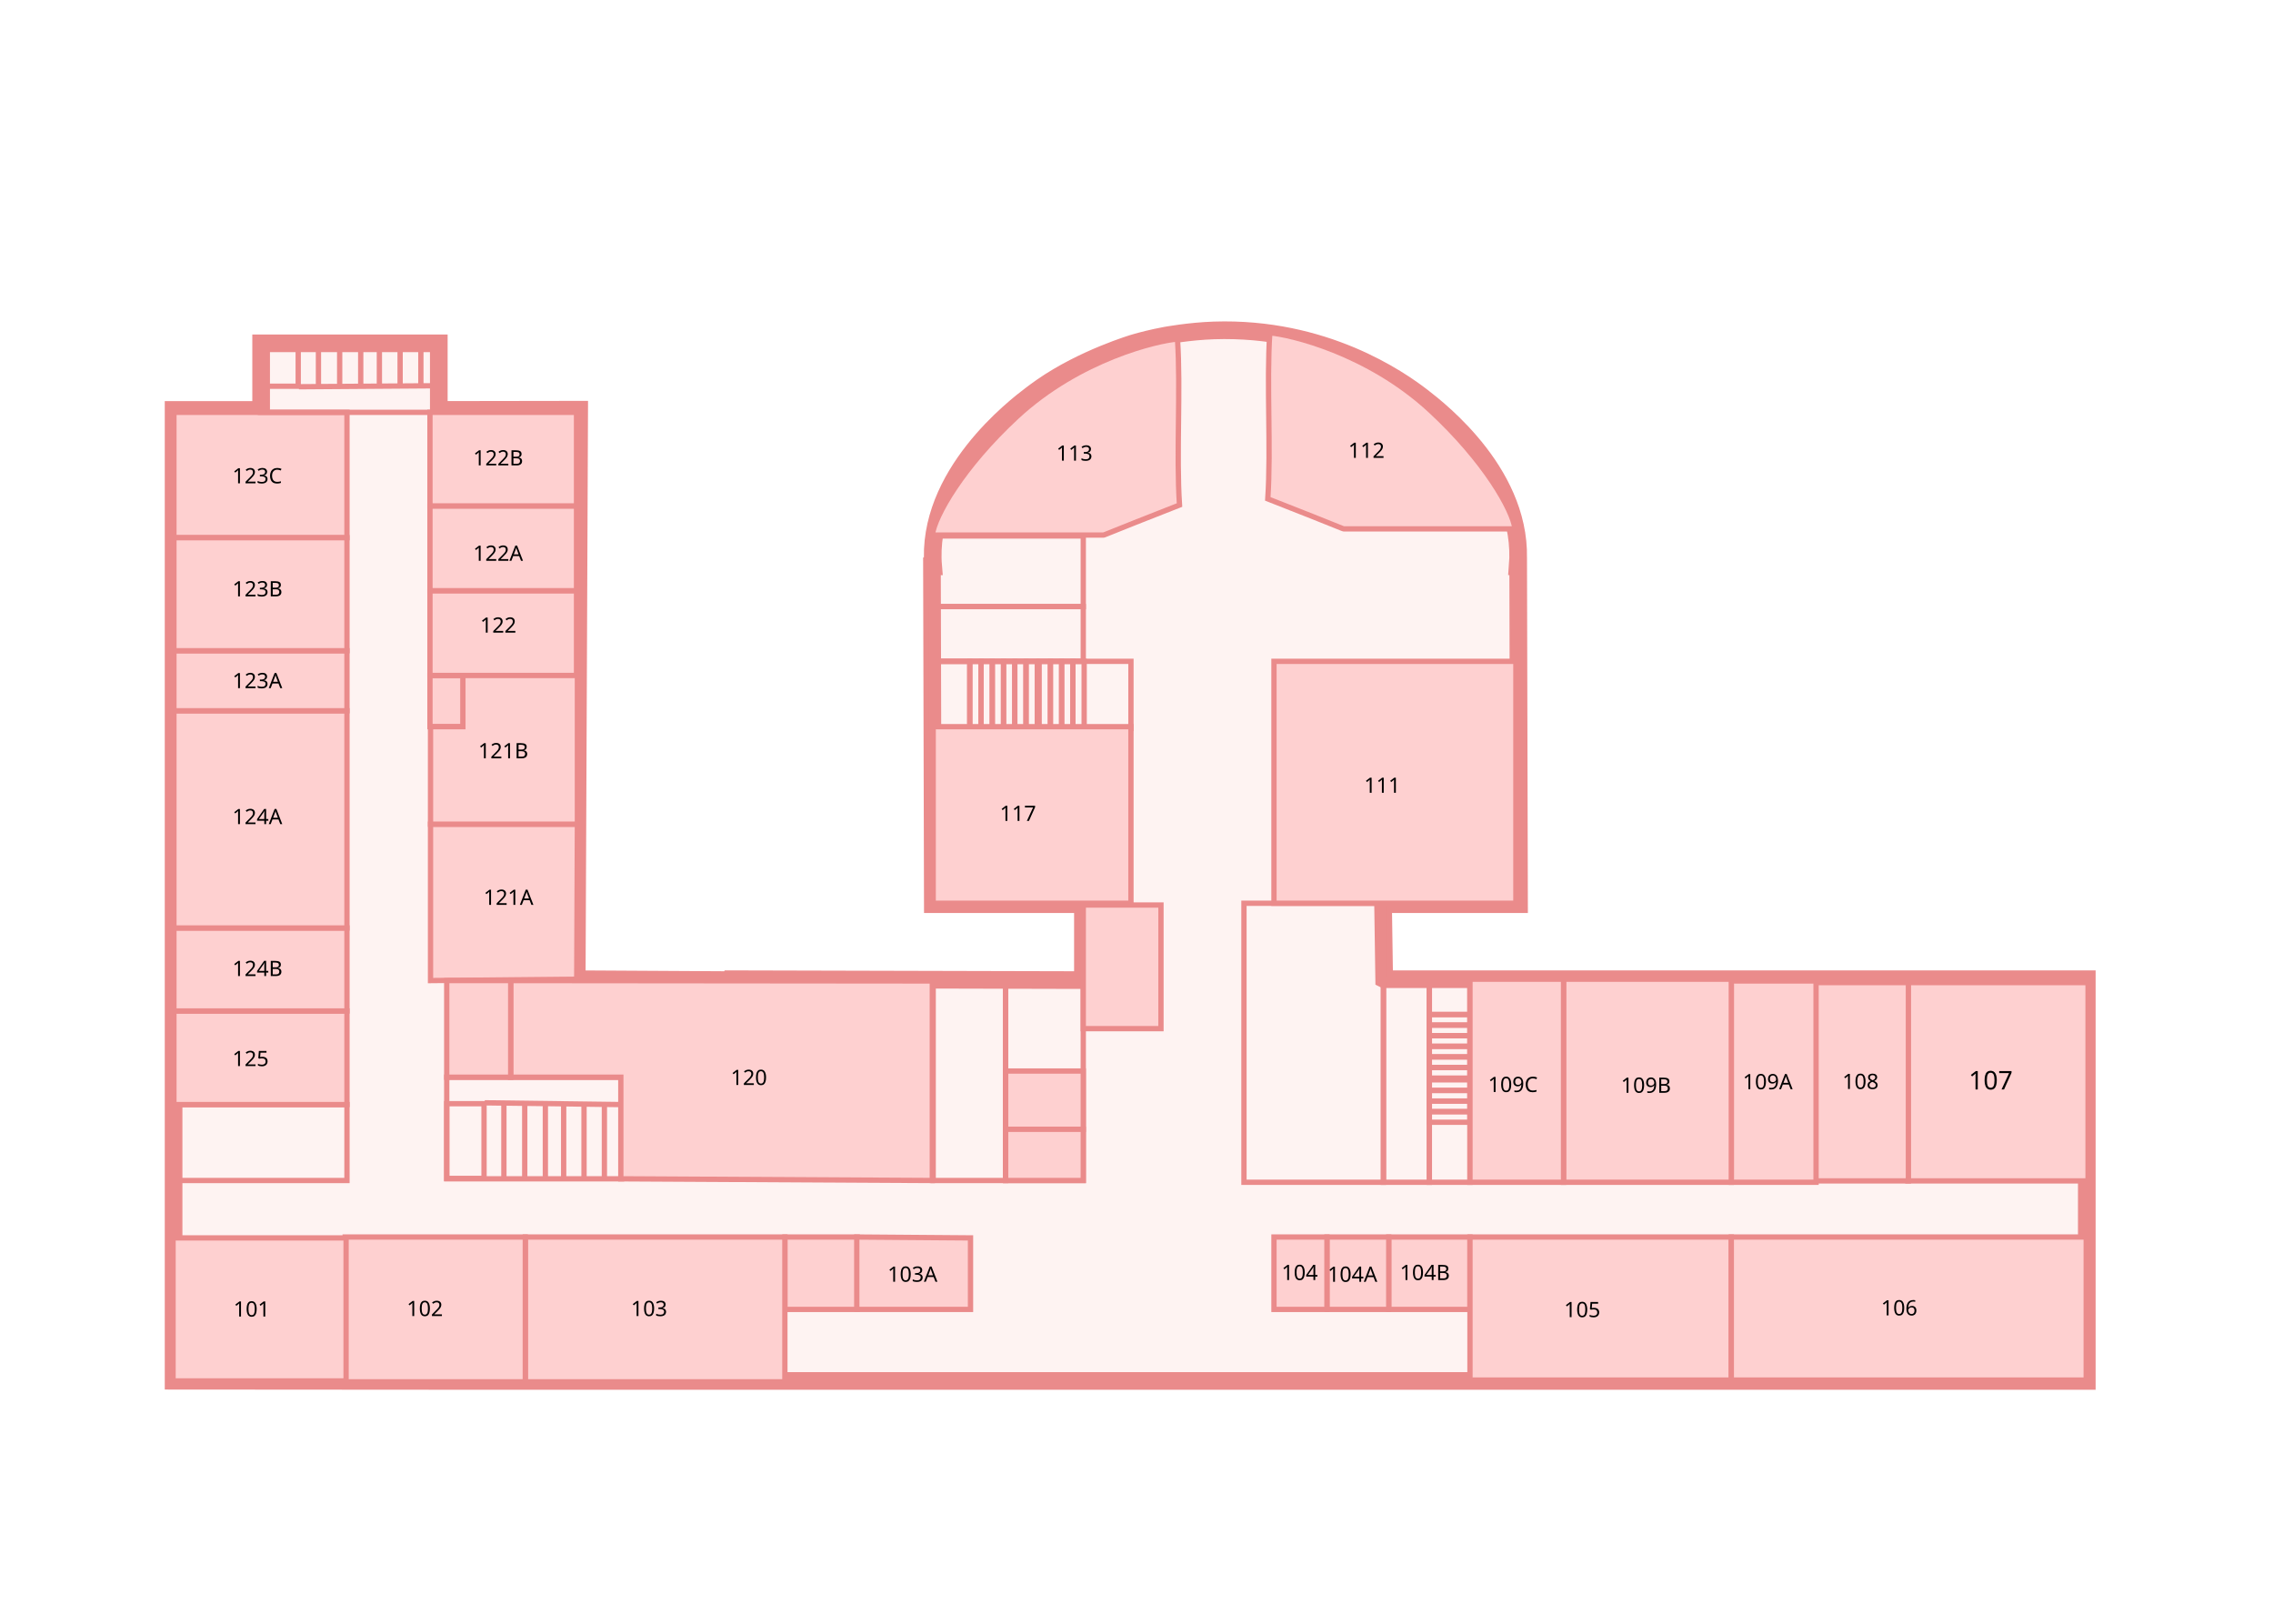
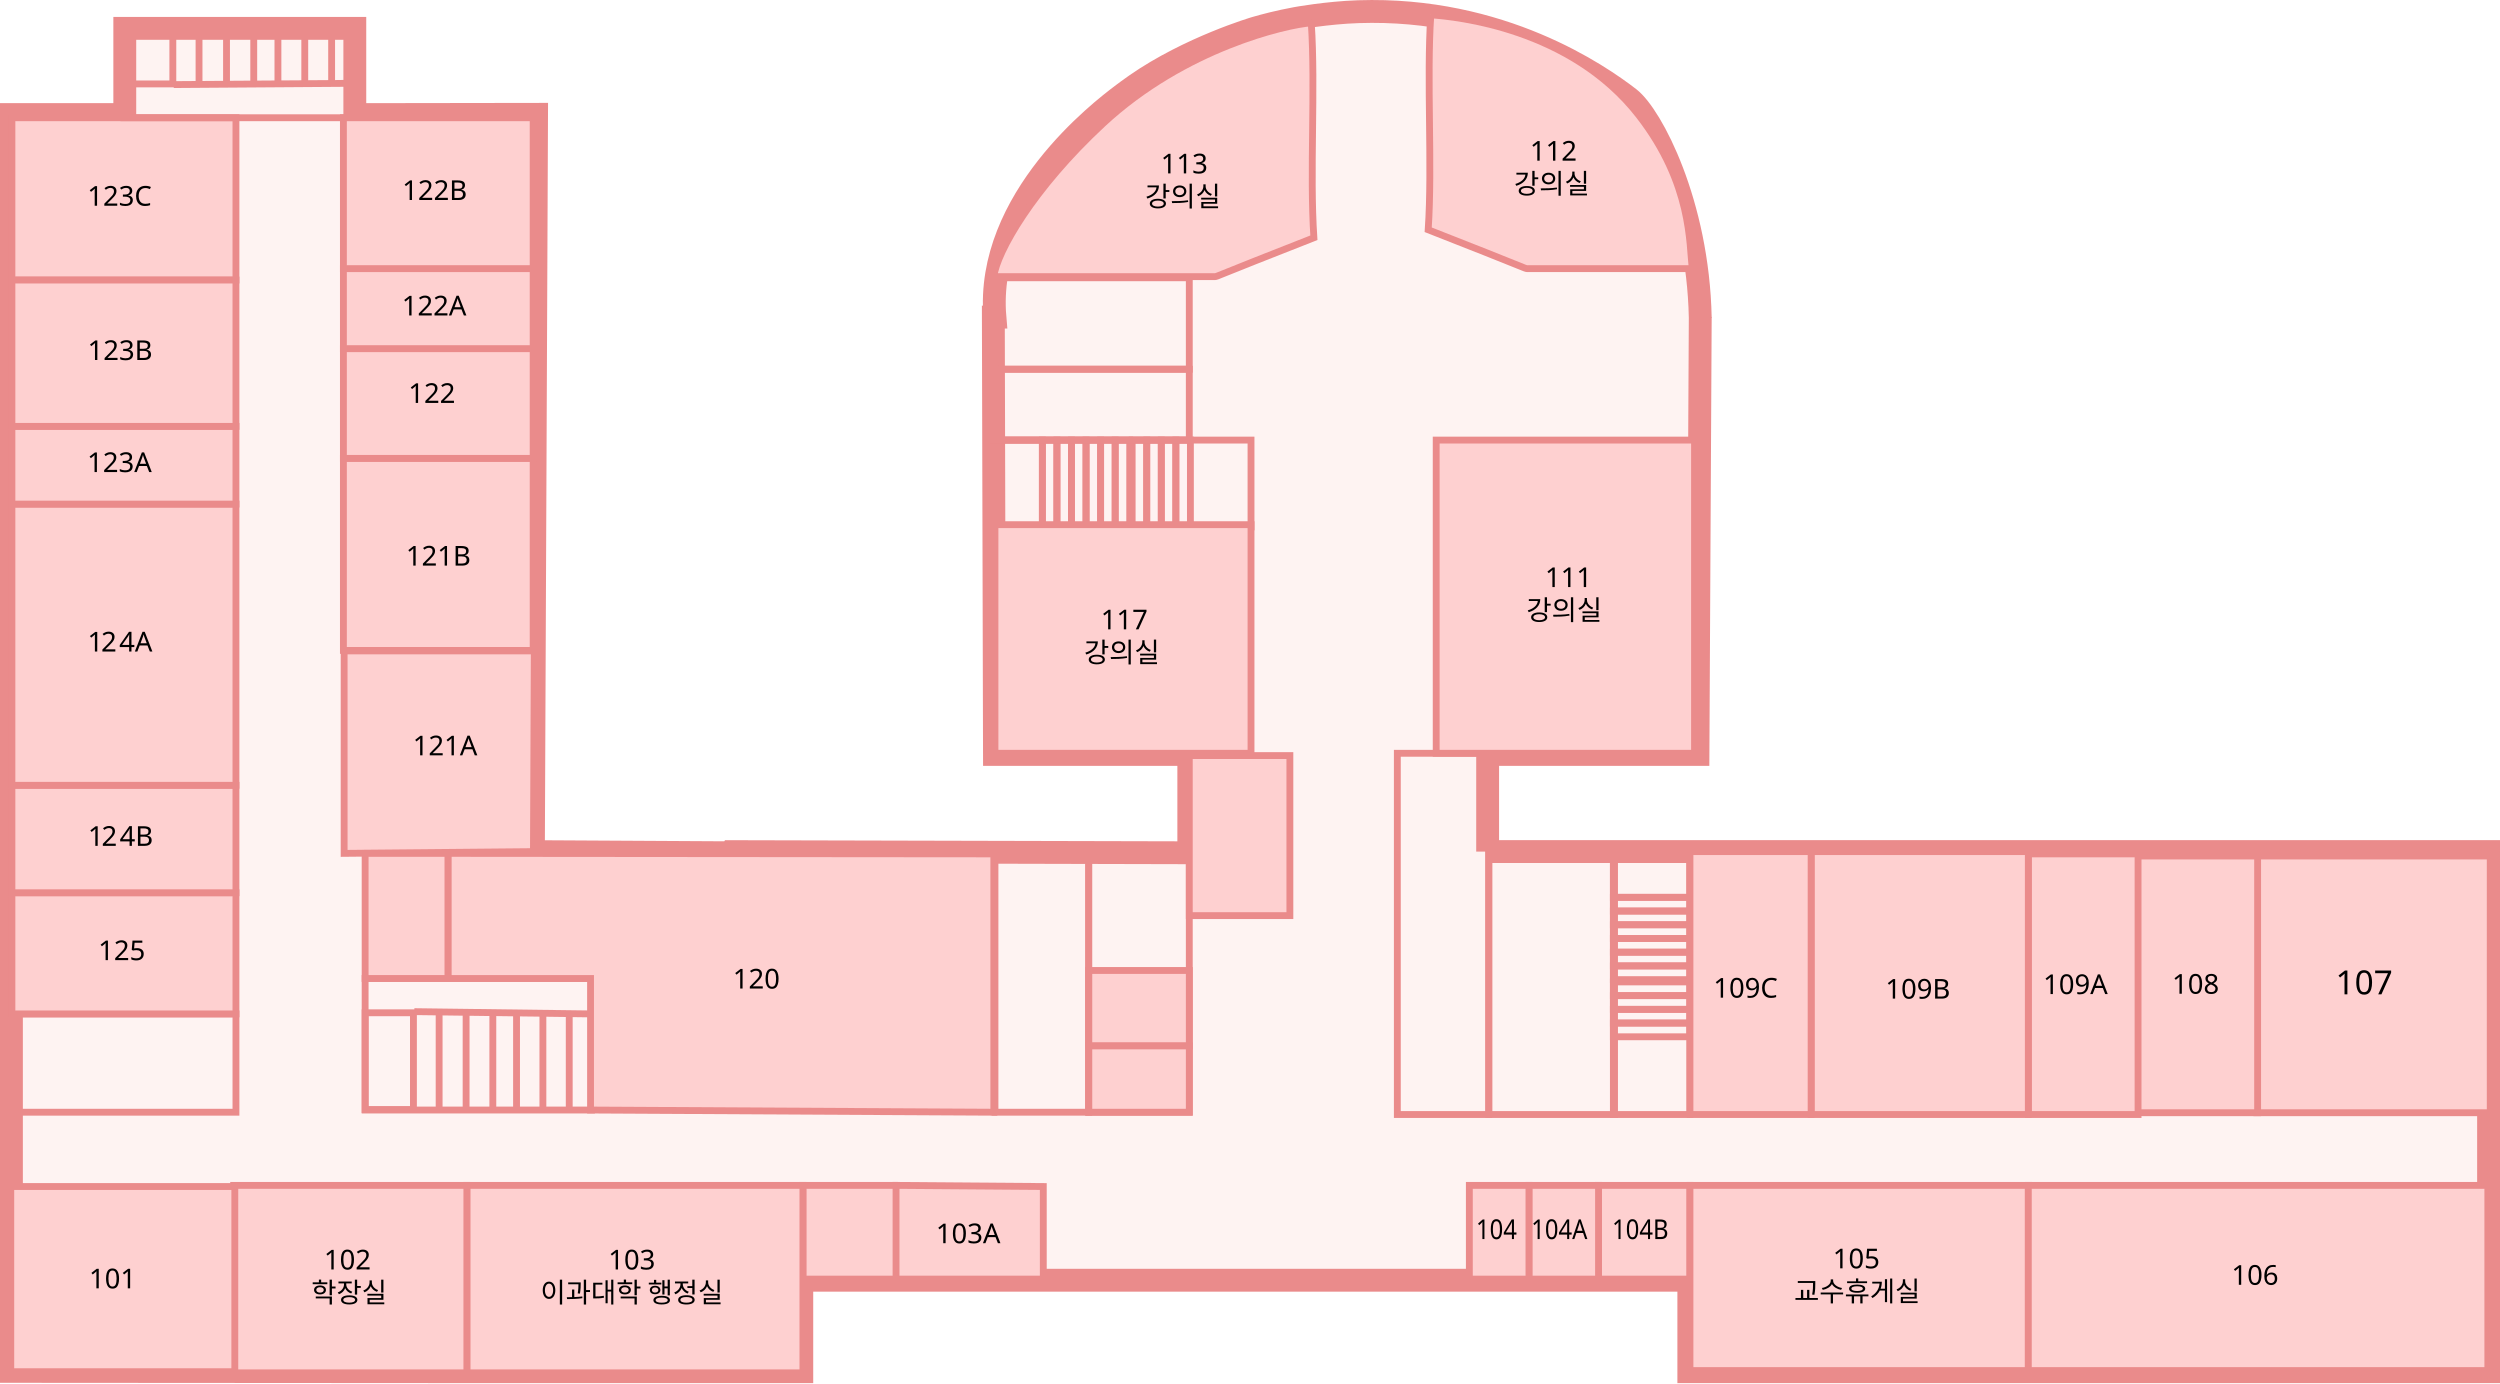
- <svg xmlns="http://www.w3.org/2000/svg" id="Layer_1" data-name="Layer 1" version="1.1" viewBox="0 0 1287.29 919.13">
+ <svg xmlns="http://www.w3.org/2000/svg" id="Layer_1" viewBox="0 0 1093.53 605">
  <defs>
    <style>
      .cls-1 {
        fill: #fed0d0;
      }

+       .cls-1, .cls-2 {
+         stroke-width: 3px;
+       }
+ 
      .cls-1, .cls-2, .cls-3 {
        stroke: #ea8b8b;
        stroke-miterlimit: 10;
      }

-       .cls-1, .cls-3 {
-         stroke-width: 3px;
-       }
- 
      .cls-2 {
+         fill: none;
+       }
+ 
+       .cls-3 {
        fill: #fef3f2;
        stroke-width: 10px;
      }

      .cls-4 {
-         font-size: 14.58px;
-       }
- 
-       .cls-4, .cls-5 {
-         fill: #000;
-         font-family: NanumSquareNeoTTF-dEb, 'NanumSquare Neo';
-       }
- 
-       .cls-3 {
-         fill: none;
+         letter-spacing: 0em;
      }

      .cls-5 {
        font-size: 12px;
      }
+ 
+       .cls-5, .cls-6 {
+         font-family: NanumSquareNeoTTF-dEb, 'NanumSquare Neo';
+       }
+ 
+       .cls-6 {
+         font-size: 14.58px;
+       }
+ 
+       .cls-7 {
+         letter-spacing: -.03em;
+       }
    </style>
  </defs>
-   <g id="Layer_border">
-     <path class="cls-2" d="M783.92,554.5l-.63-42.5h77l-.48-191.32h-.26c4.19-50.86-44.31-88.38-53.97-95.86-13.04-10.09-55.62-39.81-118.12-37.71-13.82.46-27.36,2.96-27.36,2.96-7.45,1.38-13.52,2.98-17.69,4.19,0,0-28.75,8.45-52.35,24.87-2.61,1.82-4.67,3.36-6.14,4.48-8.43,6.39-59.81,45.37-55.43,97.08h-.68l.49,191.32h85v43l-200-.5-.29.5-86.38-.5,1.38-322.5-79.5.12v-37.71h-100.62v37.71h-49.58v549.75l188.12.13h895.41v-227.5h-397.9Z" />
+   <g id="Layer_x5F_border">
+     <g>
+       <path class="cls-3" d="M743.71,138.68v.28s0,.03,0,.05v-.32Z" />
+       <path class="cls-3" d="M650.71,372.5v-42.5h92l1-191.05c-1.01-49.98-21.34-88.48-31-95.95-13.04-10.09-56.05-39.99-118.55-37.89-13.82.46-27.36,2.96-27.36,2.96-7.45,1.38-13.52,2.98-17.69,4.19,0,0-28.76,8.45-52.35,24.87-2.61,1.82-4.67,3.36-6.15,4.48-8.43,6.39-59.81,45.37-55.43,97.08h-.68l.49,191.32h85v43l-200-.5-.29.5-86.38-.5,1.38-322.5-79.5.12V12.4H54.58v37.71H5v549.75l188.12.13h157.59v-40h388v40h349.82v-227.5h-437.82Z" />
+     </g>
  </g>
  <g id="toilet">
-     <rect class="cls-3" x="97.5" y="625.5" width="99" height="43" />
-   </g>
-   <g id="Layer_3" data-name="Layer 3">
-     <rect class="cls-1" x="98.5" y="572.5" width="98" height="53" />
-     <text class="cls-5" transform="translate(131.61 603.7)">
+     <rect class="cls-2" x="4.21" y="443.5" width="99" height="43" />
+   </g>
+   <g id="Layer_3">
+     <rect class="cls-1" x="5.21" y="390.5" width="98" height="53" />
+     <text class="cls-5" transform="translate(42.95 419.98)">
      <tspan x="0" y="0">125</tspan>
    </text>
  </g>
-   <g id="Layer_4" data-name="Layer 4">
-     <rect class="cls-1" x="98.5" y="525.5" width="98" height="47" />
-     <text class="cls-5" transform="translate(131.61 552.7)">
-       <tspan x="0" y="0">124B</tspan>
-     </text>
-   </g>
-   <g id="Layer_5" data-name="Layer 5">
-     <rect class="cls-1" x="98.5" y="402.5" width="98" height="123" />
-     <text class="cls-5" transform="translate(131.61 466.7)">
-       <tspan x="0" y="0">124A</tspan>
-     </text>
-   </g>
-   <g id="Layer_6" data-name="Layer 6">
-     <rect class="cls-1" x="98.5" y="368.5" width="98" height="34" />
-     <text class="cls-5" transform="translate(131.61 389.7)">
+   <g id="Layer_4">
+     <rect class="cls-1" x="5.21" y="343.5" width="98" height="47" />
+     <text class="cls-5" transform="translate(38.46 369.98)">
+       <tspan x="0" y="0">1</tspan>
+       <tspan class="cls-7" x="5.94" y="0">2</tspan>
+       <tspan class="cls-4" x="13.86" y="0">4B</tspan>
+     </text>
+   </g>
+   <g id="Layer_5">
+     <rect class="cls-1" x="5.21" y="220.5" width="98" height="123" />
+     <text class="cls-5" transform="translate(38.27 284.98)">
+       <tspan x="0" y="0">1</tspan>
+       <tspan class="cls-7" x="5.94" y="0">2</tspan>
+       <tspan class="cls-4" x="13.86" y="0">4A</tspan>
+     </text>
+   </g>
+   <g id="Layer_6">
+     <rect class="cls-1" x="5.21" y="186.5" width="98" height="34" />
+     <text class="cls-5" transform="translate(38.12 206.48)">
      <tspan x="0" y="0">123A</tspan>
    </text>
  </g>
-   <g id="Layer_7" data-name="Layer 7">
-     <rect class="cls-1" x="98.5" y="233.5" width="98" height="71" />
-     <text class="cls-5" transform="translate(131.61 273.7)">
+   <g id="Layer_7">
+     <rect class="cls-1" x="5.21" y="51.5" width="98" height="71" />
+     <text class="cls-5" transform="translate(38.19 89.98)">
      <tspan x="0" y="0">123C</tspan>
    </text>
  </g>
-   <g id="Layer_8" data-name="Layer 8">
-     <rect class="cls-1" x="98.5" y="304.5" width="98" height="64" />
-     <text class="cls-5" transform="translate(131.61 337.7)">
+   <g id="Layer_8">
+     <rect class="cls-1" x="5.21" y="122.5" width="98" height="64" />
+     <text class="cls-5" transform="translate(38.31 157.48)">
      <tspan x="0" y="0">123B</tspan>
    </text>
  </g>
-   <g id="Layer_others">
+   <g id="Layer_x5F_others">
    <g>
-       <rect class="cls-3" x="147.35" y="194.92" width="21.54" height="23.79" />
-       <line class="cls-3" x1="180.35" y1="218.72" x2="180.35" y2="194.54" />
-       <line class="cls-3" x1="192.37" y1="218.36" x2="192.37" y2="194.92" />
-       <line class="cls-3" x1="204.29" y1="218.41" x2="204.29" y2="194.97" />
-       <line class="cls-3" x1="214.86" y1="218.41" x2="214.86" y2="194.97" />
-       <line class="cls-3" x1="226.6" y1="218.41" x2="226.6" y2="194.97" />
-       <line class="cls-3" x1="238.35" y1="218.41" x2="238.35" y2="194.97" />
-       <line class="cls-3" x1="169.29" y1="219" x2="248" y2="218.44" />
+       <rect class="cls-2" x="54.06" y="12.92" width="21.54" height="23.79" />
+       <line class="cls-2" x1="87.06" y1="36.72" x2="87.06" y2="12.54" />
+       <line class="cls-2" x1="99.08" y1="36.36" x2="99.08" y2="12.92" />
+       <line class="cls-2" x1="110.99" y1="36.41" x2="110.99" y2="12.97" />
+       <line class="cls-2" x1="121.57" y1="36.41" x2="121.57" y2="12.97" />
+       <line class="cls-2" x1="133.31" y1="36.41" x2="133.31" y2="12.97" />
+       <line class="cls-2" x1="145.06" y1="36.41" x2="145.06" y2="12.97" />
+       <line class="cls-2" x1="76" y1="37" x2="154.71" y2="36.44" />
    </g>
-     <rect class="cls-3" x="147.5" y="194.5" width="101" height="39" />
-     <rect class="cls-1" x="243.5" y="382.5" width="19" height="29" />
-     <rect class="cls-3" x="253" y="610" width="99" height="57.54" />
-     <rect class="cls-3" x="569.5" y="555.5" width="44" height="113" />
-     <rect class="cls-1" x="569.5" y="606.5" width="44" height="33" />
-     <rect class="cls-1" x="569.5" y="639.5" width="44" height="29" />
-     <rect class="cls-1" x="613.5" y="512.5" width="44" height="70" />
+     <rect class="cls-2" x="54.21" y="12.5" width="101" height="39" />
+     <rect class="cls-2" x="159.71" y="428" width="99" height="57.54" />
+     <rect class="cls-2" x="476.21" y="373.5" width="44" height="113" />
+     <rect class="cls-1" x="476.21" y="424.5" width="44" height="33" />
+     <rect class="cls-1" x="476.21" y="457.5" width="44" height="29" />
+     <rect class="cls-1" x="520.21" y="330.5" width="44" height="70" />
    <g>
-       <rect class="cls-3" x="527.5" y="374.5" width="113" height="38" />
+       <rect class="cls-2" x="434.21" y="192.5" width="113" height="38" />
      <g>
-         <rect class="cls-3" x="519.87" y="382.63" width="37.5" height="21.23" transform="translate(145.37 931.87) rotate(-90)" />
-         <rect class="cls-3" x="533.67" y="390.06" width="37.5" height="6.37" transform="translate(159.17 945.67) rotate(-90)" />
-         <rect class="cls-3" x="540.04" y="390.06" width="37.5" height="6.37" transform="translate(165.54 952.04) rotate(-90)" />
-         <rect class="cls-3" x="546.41" y="390.06" width="37.5" height="6.37" transform="translate(171.91 958.41) rotate(-90)" />
-         <rect class="cls-3" x="552.78" y="390.06" width="37.5" height="6.37" transform="translate(178.28 964.78) rotate(-90)" />
-         <rect class="cls-3" x="559.15" y="390.06" width="37.5" height="6.37" transform="translate(184.65 971.15) rotate(-90)" />
-         <rect class="cls-3" x="565.52" y="390.06" width="37.5" height="6.37" transform="translate(191.02 977.52) rotate(-90)" />
-         <rect class="cls-3" x="572.95" y="390.06" width="37.5" height="6.37" transform="translate(198.45 984.95) rotate(-90)" />
-         <rect class="cls-3" x="579.32" y="390.06" width="37.5" height="6.37" transform="translate(204.82 991.32) rotate(-90)" />
-         <rect class="cls-3" x="585.69" y="390.06" width="37.5" height="6.37" transform="translate(211.19 997.69) rotate(-90)" />
-         <rect class="cls-3" x="592.07" y="390.06" width="37.5" height="6.37" transform="translate(217.57 1004.07) rotate(-90)" />
+         <rect class="cls-2" x="426.58" y="200.63" width="37.5" height="21.23" transform="translate(234.08 656.58) rotate(-90)" />
+         <rect class="cls-2" x="440.38" y="208.06" width="37.5" height="6.37" transform="translate(247.88 670.38) rotate(-90)" />
+         <rect class="cls-2" x="446.75" y="208.06" width="37.5" height="6.37" transform="translate(254.25 676.75) rotate(-90)" />
+         <rect class="cls-2" x="453.12" y="208.06" width="37.5" height="6.37" transform="translate(260.62 683.12) rotate(-90)" />
+         <rect class="cls-2" x="459.49" y="208.06" width="37.5" height="6.37" transform="translate(266.99 689.49) rotate(-90)" />
+         <rect class="cls-2" x="465.86" y="208.06" width="37.5" height="6.37" transform="translate(273.36 695.86) rotate(-90)" />
+         <rect class="cls-2" x="472.23" y="208.06" width="37.5" height="6.37" transform="translate(279.73 702.23) rotate(-90)" />
+         <rect class="cls-2" x="479.66" y="208.06" width="37.5" height="6.37" transform="translate(287.16 709.66) rotate(-90)" />
+         <rect class="cls-2" x="486.03" y="208.06" width="37.5" height="6.37" transform="translate(293.53 716.03) rotate(-90)" />
+         <rect class="cls-2" x="492.4" y="208.06" width="37.5" height="6.37" transform="translate(299.9 722.4) rotate(-90)" />
+         <rect class="cls-2" x="498.77" y="208.06" width="37.5" height="6.37" transform="translate(306.27 728.77) rotate(-90)" />
      </g>
    </g>
-     <rect class="cls-3" x="704.5" y="511.5" width="79" height="158" />
+     <rect class="cls-2" x="611.21" y="329.5" width="40" height="158" />
    <g>
-       <rect class="cls-3" x="809.5" y="554.5" width="23" height="115" />
+       <rect class="cls-2" x="705.71" y="372.5" width="33.5" height="115" />
      <g>
-         <rect class="cls-3" x="809.5" y="554.5" width="23" height="20" />
-         <rect class="cls-3" x="809.5" y="574.5" width="23" height="6" />
-         <rect class="cls-3" x="809.5" y="580.5" width="23" height="6" />
-         <rect class="cls-3" x="809.5" y="586.5" width="23" height="6" />
-         <rect class="cls-3" x="809.5" y="592.5" width="23" height="6" />
-         <rect class="cls-3" x="809.5" y="598.5" width="23" height="6" />
-         <rect class="cls-3" x="809.5" y="604.5" width="23" height="6" />
-         <rect class="cls-3" x="809.5" y="611.5" width="23" height="6" />
-         <rect class="cls-3" x="809.5" y="617.5" width="23" height="6" />
-         <rect class="cls-3" x="809.5" y="623.5" width="23" height="6" />
-         <rect class="cls-3" x="809.5" y="629.5" width="23" height="6" />
+         <rect class="cls-2" x="705.71" y="372.5" width="33.5" height="20" />
+         <rect class="cls-2" x="705.71" y="392.5" width="33.5" height="6" />
+         <rect class="cls-2" x="705.71" y="398.5" width="33.5" height="6" />
+         <rect class="cls-2" x="705.71" y="404.5" width="33.5" height="6" />
+         <rect class="cls-2" x="705.71" y="410.5" width="33.5" height="6" />
+         <rect class="cls-2" x="705.71" y="416.5" width="33.5" height="6" />
+         <rect class="cls-2" x="705.71" y="422.5" width="33.5" height="6" />
+         <rect class="cls-2" x="705.71" y="429.5" width="33.5" height="6" />
+         <rect class="cls-2" x="705.71" y="435.5" width="33.5" height="6" />
+         <rect class="cls-2" x="705.71" y="441.5" width="33.5" height="6" />
+         <rect class="cls-2" x="705.71" y="447.5" width="33.5" height="6" />
      </g>
    </g>
-     <rect class="cls-1" x="444.5" y="700.5" width="41" height="41" />
-   </g>
-   <g id="Layer_11" data-name="Layer 11">
-     <polygon class="cls-1" points="243.82 555.28 243.82 466.72 327 466.72 326.62 554.5 243.82 555.28" />
-     <text class="cls-5" transform="translate(273.83 512.4)">
+     <rect class="cls-1" x="351.21" y="518.5" width="41" height="41" />
+   </g>
+   <g id="Layer_11">
+     <polygon class="cls-1" points="150.53 373.28 150.53 284.72 233.71 284.72 233.33 372.5 150.53 373.28" />
+     <text class="cls-5" transform="translate(180.54 330.4)">
      <tspan x="0" y="0">121A</tspan>
    </text>
  </g>
-   <g id="Layer_12" data-name="Layer 12">
-     <polygon class="cls-1" points="327 382.21 262.15 382.21 262.15 411.5 243.82 411.5 243.82 466.72 327 466.72 327 382.21" />
-     <text class="cls-5" transform="translate(270.83 429.4)">
+   <g id="Layer_12">
+     <rect class="cls-1" x="150.21" y="200.5" width="83" height="84" />
+     <text class="cls-5" transform="translate(177.54 247.4)">
      <tspan x="0" y="0">121B</tspan>
    </text>
  </g>
-   <g id="Layer_13" data-name="Layer 13">
-     <rect class="cls-1" x="243.5" y="334.5" width="83" height="48" />
-     <text class="cls-5" transform="translate(271.9 358.25)">
+   <g id="Layer_13">
+     <rect class="cls-1" x="150.21" y="152.5" width="83" height="48" />
+     <text class="cls-5" transform="translate(178.61 176.25)">
      <tspan x="0" y="0">122</tspan>
    </text>
  </g>
-   <g id="Layer_14" data-name="Layer 14">
-     <rect class="cls-1" x="243.5" y="286.5" width="83" height="48" />
-     <text class="cls-5" transform="translate(267.93 317.55)">
+   <g id="Layer_14">
+     <rect class="cls-1" x="150.21" y="117.5" width="83" height="35" />
+     <text class="cls-5" transform="translate(175.75 137.98)">
      <tspan x="0" y="0">122A</tspan>
    </text>
  </g>
-   <g id="Layer_15" data-name="Layer 15">
-     <rect class="cls-1" x="243.5" y="233.5" width="83" height="53" />
-     <text class="cls-5" transform="translate(267.93 263.55)">
+   <g id="Layer_15">
+     <rect class="cls-1" x="150.21" y="51.5" width="83" height="66" />
+     <text class="cls-5" transform="translate(175.94 87.48)">
      <tspan x="0" y="0">122B</tspan>
    </text>
  </g>
-   <g id="Layer_16" data-name="Layer 16">
-     <polygon class="cls-1" points="549.64 741.5 549.64 701 485.23 700.5 485.23 741.5 549.64 741.5" />
-     <text class="cls-5" transform="translate(502.64 725.81)">
+   <g id="Layer_16">
+     <polygon class="cls-1" points="456.35 559.5 456.35 519 391.94 518.5 391.94 559.5 456.35 559.5" />
+     <text class="cls-5" transform="translate(409.35 543.8)">
      <tspan x="0" y="0">103A</tspan>
    </text>
  </g>
-   <g id="Layer_17" data-name="Layer 17">
-     <rect class="cls-1" x="297.5" y="700.5" width="147" height="82" />
-     <text class="cls-5" transform="translate(357.31 745.26)">
+   <g id="Layer_17">
+     <rect class="cls-1" x="204.21" y="518.5" width="147" height="82" />
+     <text class="cls-5" transform="translate(266.06 555.28)">
      <tspan x="0" y="0">103</tspan>
-     </text>
-   </g>
-   <g id="Layer_18" data-name="Layer 18">
-     <rect class="cls-1" x="195.5" y="700.5" width="102" height="82" />
-     <text class="cls-5" transform="translate(230.31 745.26)">
+       <tspan x="-29.66" y="14.4">이과대학 행정실</tspan>
+     </text>
+   </g>
+   <g id="Layer_18">
+     <rect class="cls-1" x="102.21" y="518.5" width="102" height="82" />
+     <text class="cls-5" transform="translate(141.69 555.28)">
      <tspan x="0" y="0">102</tspan>
-     </text>
-   </g>
-   <g id="Layer_19" data-name="Layer 19">
-     <rect class="cls-1" x="98" y="701" width="98" height="81" />
-     <text class="cls-5" transform="translate(132.22 745.54)">
+       <tspan x="-5.54" y="14.4">학장실</tspan>
+     </text>
+   </g>
+   <g id="Layer_19">
+     <rect class="cls-1" x="4.71" y="519" width="98" height="81" />
+     <text class="cls-5" transform="translate(38.93 563.54)">
      <tspan x="0" y="0">101</tspan>
    </text>
  </g>
  <g>
-     <rect class="cls-3" x="253" y="625" width="21.13" height="42.32" />
-     <line class="cls-3" x1="285.37" y1="625" x2="285.37" y2="668" />
-     <line class="cls-3" x1="297.17" y1="625.64" x2="297.17" y2="667.32" />
-     <line class="cls-3" x1="308.86" y1="625.56" x2="308.86" y2="667.24" />
-     <line class="cls-3" x1="319.23" y1="625.56" x2="319.23" y2="667.24" />
-     <line class="cls-3" x1="330.76" y1="625.56" x2="330.76" y2="667.24" />
-     <line class="cls-3" x1="342.29" y1="625.56" x2="342.29" y2="667.24" />
-     <line class="cls-3" x1="274.53" y1="624.5" x2="351.75" y2="625.5" />
+     <rect class="cls-2" x="159.71" y="443" width="21.13" height="42.32" />
+     <line class="cls-2" x1="192.08" y1="443" x2="192.08" y2="486" />
+     <line class="cls-2" x1="203.88" y1="443.64" x2="203.88" y2="485.32" />
+     <line class="cls-2" x1="215.57" y1="443.56" x2="215.57" y2="485.24" />
+     <line class="cls-2" x1="225.94" y1="443.56" x2="225.94" y2="485.24" />
+     <line class="cls-2" x1="237.47" y1="443.56" x2="237.47" y2="485.24" />
+     <line class="cls-2" x1="248.99" y1="443.56" x2="248.99" y2="485.24" />
+     <line class="cls-2" x1="181.24" y1="442.5" x2="258.46" y2="443.5" />
  </g>
  <g id="toilet5">
-     <rect class="cls-3" x="783.5" y="554.5" width="26" height="115" />
-   </g>
-   <g id="Layer_21" data-name="Layer 21">
-     <rect class="cls-1" x="721.5" y="374.5" width="137" height="137" />
-     <text class="cls-5" transform="translate(772.53 448.94)">
+     <rect class="cls-2" x="651.21" y="372.5" width="55" height="115" />
+   </g>
+   <g id="Layer_21">
+     <rect class="cls-1" x="628.21" y="192.5" width="113" height="137" />
+     <text class="cls-5" transform="translate(675.8 256.78)">
      <tspan x="0" y="0">111</tspan>
-     </text>
-   </g>
-   <g id="Layer_22" data-name="Layer 22">
-     <path class="cls-1" d="M719.14,188.5c-1.9,28.67.76,65.33-1.14,94,44.22,17.31,42.05,16.89,43.25,17h96.75c-1.28-10.65-17.01-38.45-47.8-67-35.61-33.02-80.14-43.24-91.06-44Z" />
-     <text class="cls-5" transform="translate(763.57 259.27)">
+       <tspan x="-8.15" y="14.4">강의실</tspan>
+     </text>
+   </g>
+   <g id="Layer_22">
+     <path class="cls-1" d="M625.85,6.5c-1.9,28.67.76,65.33-1.14,94,44.22,17.31,42.05,16.89,43.25,17,76.24,0-24.5,0,72.24,0-1.28-10.65,0-37-23.3-67-29.79-38.35-80.14-43.24-91.06-44Z" />
+     <text class="cls-5" transform="translate(669.2 70.27)">
      <tspan x="0" y="0">112</tspan>
-     </text>
-   </g>
-   <g id="Layer_23" data-name="Layer 23">
-     <path class="cls-1" d="M666.86,192c1.9,28.67-.76,65.33,1.14,94-44.22,17.31-42.05,16.89-43.25,17h-96.75c1.28-10.65,17.01-38.45,47.8-67,35.61-33.02,80.14-43.24,91.06-44Z" />
-     <text class="cls-5" transform="translate(598.21 260.85)">
+       <tspan x="-6.98" y="14.4">강의실</tspan>
+     </text>
+   </g>
+   <g id="Layer_23">
+     <path class="cls-1" d="M573.57,10c1.9,28.67-.76,65.33,1.14,94-44.22,17.31-42.05,16.89-43.25,17h-96.75c1.28-10.65,17.01-38.45,47.8-67,35.61-33.02,80.14-43.24,91.06-44Z" />
+     <text class="cls-5" transform="translate(507.72 75.85)">
      <tspan x="0" y="0">113</tspan>
+       <tspan x="-6.86" y="14.4">강의실</tspan>
    </text>
  </g>
  <g id="toilet4">
-     <rect class="cls-3" x="528.5" y="303.5" width="85" height="40" />
+     <rect class="cls-2" x="435.21" y="121.5" width="85" height="40" />
  </g>
  <g id="toilet3">
-     <rect class="cls-3" x="527.5" y="343.5" width="86" height="31" />
-   </g>
-   <g id="Layer_26" data-name="Layer 26">
-     <rect class="cls-1" x="528.5" y="411.5" width="112" height="100" />
-     <text class="cls-5" transform="translate(566.21 464.85)">
+     <rect class="cls-2" x="434.21" y="161.5" width="86" height="31" />
+   </g>
+   <g id="Layer_26">
+     <rect class="cls-1" x="435.21" y="229.5" width="112" height="100" />
+     <text class="cls-5" transform="translate(481.48 275.28)">
      <tspan x="0" y="0">117</tspan>
+       <tspan x="-7.34" y="14.4">강의실</tspan>
    </text>
  </g>
  <g id="toilet2">
-     <rect class="cls-3" x="528.5" y="555.5" width="41" height="113" />
-   </g>
-   <g id="Layer_28" data-name="Layer 28">
-     <polygon class="cls-1" points="289.23 555.28 289.23 610 351.6 610 351.6 667.54 528 668.5 528 555.5 289.23 555.28" />
-     <text class="cls-5" transform="translate(413.83 614.4)">
+     <rect class="cls-2" x="435.21" y="373.5" width="41" height="113" />
+   </g>
+   <g id="Layer_28">
+     <polygon class="cls-1" points="195.94 373.28 195.94 428 258.31 428 258.31 485.54 434.71 486.5 434.71 373.5 195.94 373.28" />
+     <text class="cls-5" transform="translate(320.54 432.4)">
      <tspan x="0" y="0">120</tspan>
    </text>
  </g>
-   <g id="Layer_29" data-name="Layer 29">
-     <rect class="cls-1" x="786.5" y="700.5" width="46" height="41" />
-     <text class="cls-5" transform="translate(792.77 724.86)">
+   <g id="Layer_29">
+     <rect class="cls-1" x="699.22" y="518.5" width="39.99" height="41" />
+     <text class="cls-5" transform="translate(705.13 541.98) scale(.87 1)">
      <tspan x="0" y="0">104B</tspan>
    </text>
  </g>
-   <g id="Layer_37" data-name="Layer 37">
-     <rect class="cls-1" x="751.5" y="700.5" width="35" height="41" />
-     <text class="cls-5" transform="translate(751.77 725.86)">
+   <g id="Layer_37">
+     <rect class="cls-1" x="668.79" y="518.5" width="30.43" height="41" />
+     <text class="cls-5" transform="translate(669.76 541.98) scale(.87 1)">
      <tspan x="0" y="0">104A</tspan>
    </text>
  </g>
-   <g id="Layer_38" data-name="Layer 38">
-     <rect class="cls-1" x="721.5" y="700.5" width="30" height="41" />
-     <text class="cls-5" transform="translate(725.77 724.86)">
+   <g id="Layer_38">
+     <rect class="cls-1" x="642.71" y="518.5" width="26.08" height="41" />
+     <text class="cls-5" transform="translate(645.6 541.98) scale(.87 1)">
      <tspan x="0" y="0">104</tspan>
    </text>
  </g>
-   <g id="Layer_30" data-name="Layer 30">
-     <rect class="cls-1" x="832.5" y="700.5" width="148" height="81" />
-     <text class="cls-5" transform="translate(885.77 745.86)">
+   <g id="Layer_30">
+     <rect class="cls-1" x="739.21" y="518.5" width="148" height="81" />
+     <text class="cls-5" transform="translate(801.68 554.78)">
      <tspan x="0" y="0">105</tspan>
-     </text>
-   </g>
-   <g id="Layer_31" data-name="Layer 31">
-     <rect class="cls-1" x="980.5" y="700.5" width="201" height="81" />
-     <text class="cls-5" transform="translate(1065.29 744.88)">
+       <tspan x="-16.92" y="14.4">교수휴게실</tspan>
+     </text>
+   </g>
+   <g id="Layer_31">
+     <rect class="cls-1" x="887.21" y="518.5" width="201" height="81" />
+     <text class="cls-5" transform="translate(976.06 561.98)">
      <tspan x="0" y="0">106</tspan>
    </text>
  </g>
-   <g id="Layer_32" data-name="Layer 32">
-     <rect class="cls-1" x="1080.5" y="556.43" width="102.05" height="112.29" />
-     <text class="cls-4" transform="translate(1114.9 616.93)">
+   <g id="Layer_32">
+     <rect class="cls-1" x="987.21" y="374.43" width="102.05" height="112.29" />
+     <text class="cls-6" transform="translate(1021.6 434.93)">
      <tspan x="0" y="0">107</tspan>
    </text>
  </g>
-   <g id="Layer_33" data-name="Layer 33">
-     <rect class="cls-1" x="1028.3" y="556.43" width="52.5" height="112.29" />
-     <text class="cls-5" transform="translate(1043.38 616.67)">
+   <g id="Layer_33">
+     <rect class="cls-1" x="935.01" y="374.43" width="52.5" height="112.29" />
+     <text class="cls-5" transform="translate(950.09 434.67)">
      <tspan x="0" y="0">108</tspan>
    </text>
  </g>
-   <g id="Layer_34" data-name="Layer 34">
-     <rect class="cls-1" x="980.5" y="555.5" width="48" height="114" />
-     <text class="cls-5" transform="translate(986.98 616.81)">
+   <g id="Layer_34">
+     <rect class="cls-1" x="887.21" y="373.5" width="48" height="114" />
+     <text class="cls-5" transform="translate(893.69 434.81)">
      <tspan x="0" y="0">109A</tspan>
    </text>
  </g>
-   <g id="Layer_35" data-name="Layer 35">
-     <rect class="cls-1" x="885.5" y="554.5" width="95" height="115" />
-     <text class="cls-5" transform="translate(917.98 618.81)">
+   <g id="Layer_35">
+     <rect class="cls-1" x="792.21" y="372.5" width="95" height="115" />
+     <text class="cls-5" transform="translate(824.69 436.81)">
      <tspan x="0" y="0">109B</tspan>
    </text>
  </g>
-   <g id="Layer_36" data-name="Layer 36">
-     <rect class="cls-1" x="832.5" y="554.5" width="53" height="115" />
-     <text class="cls-5" transform="translate(842.72 618.38)">
+   <g id="Layer_36">
+     <rect class="cls-1" x="739.21" y="372.5" width="53" height="115" />
+     <text class="cls-5" transform="translate(749.43 436.38)">
      <tspan x="0" y="0">109C</tspan>
    </text>
  </g>
-   <g id="Layer_39" data-name="Layer 39">
-     <polygon class="cls-1" points="253 555.28 289.23 555.28 289.23 610 267.63 610 253 610 253 555.28" />
+   <g id="Layer_39">
+     <polygon class="cls-1" points="159.71 373.28 195.94 373.28 195.94 428 174.34 428 159.71 428 159.71 373.28" />
  </g>
</svg>
